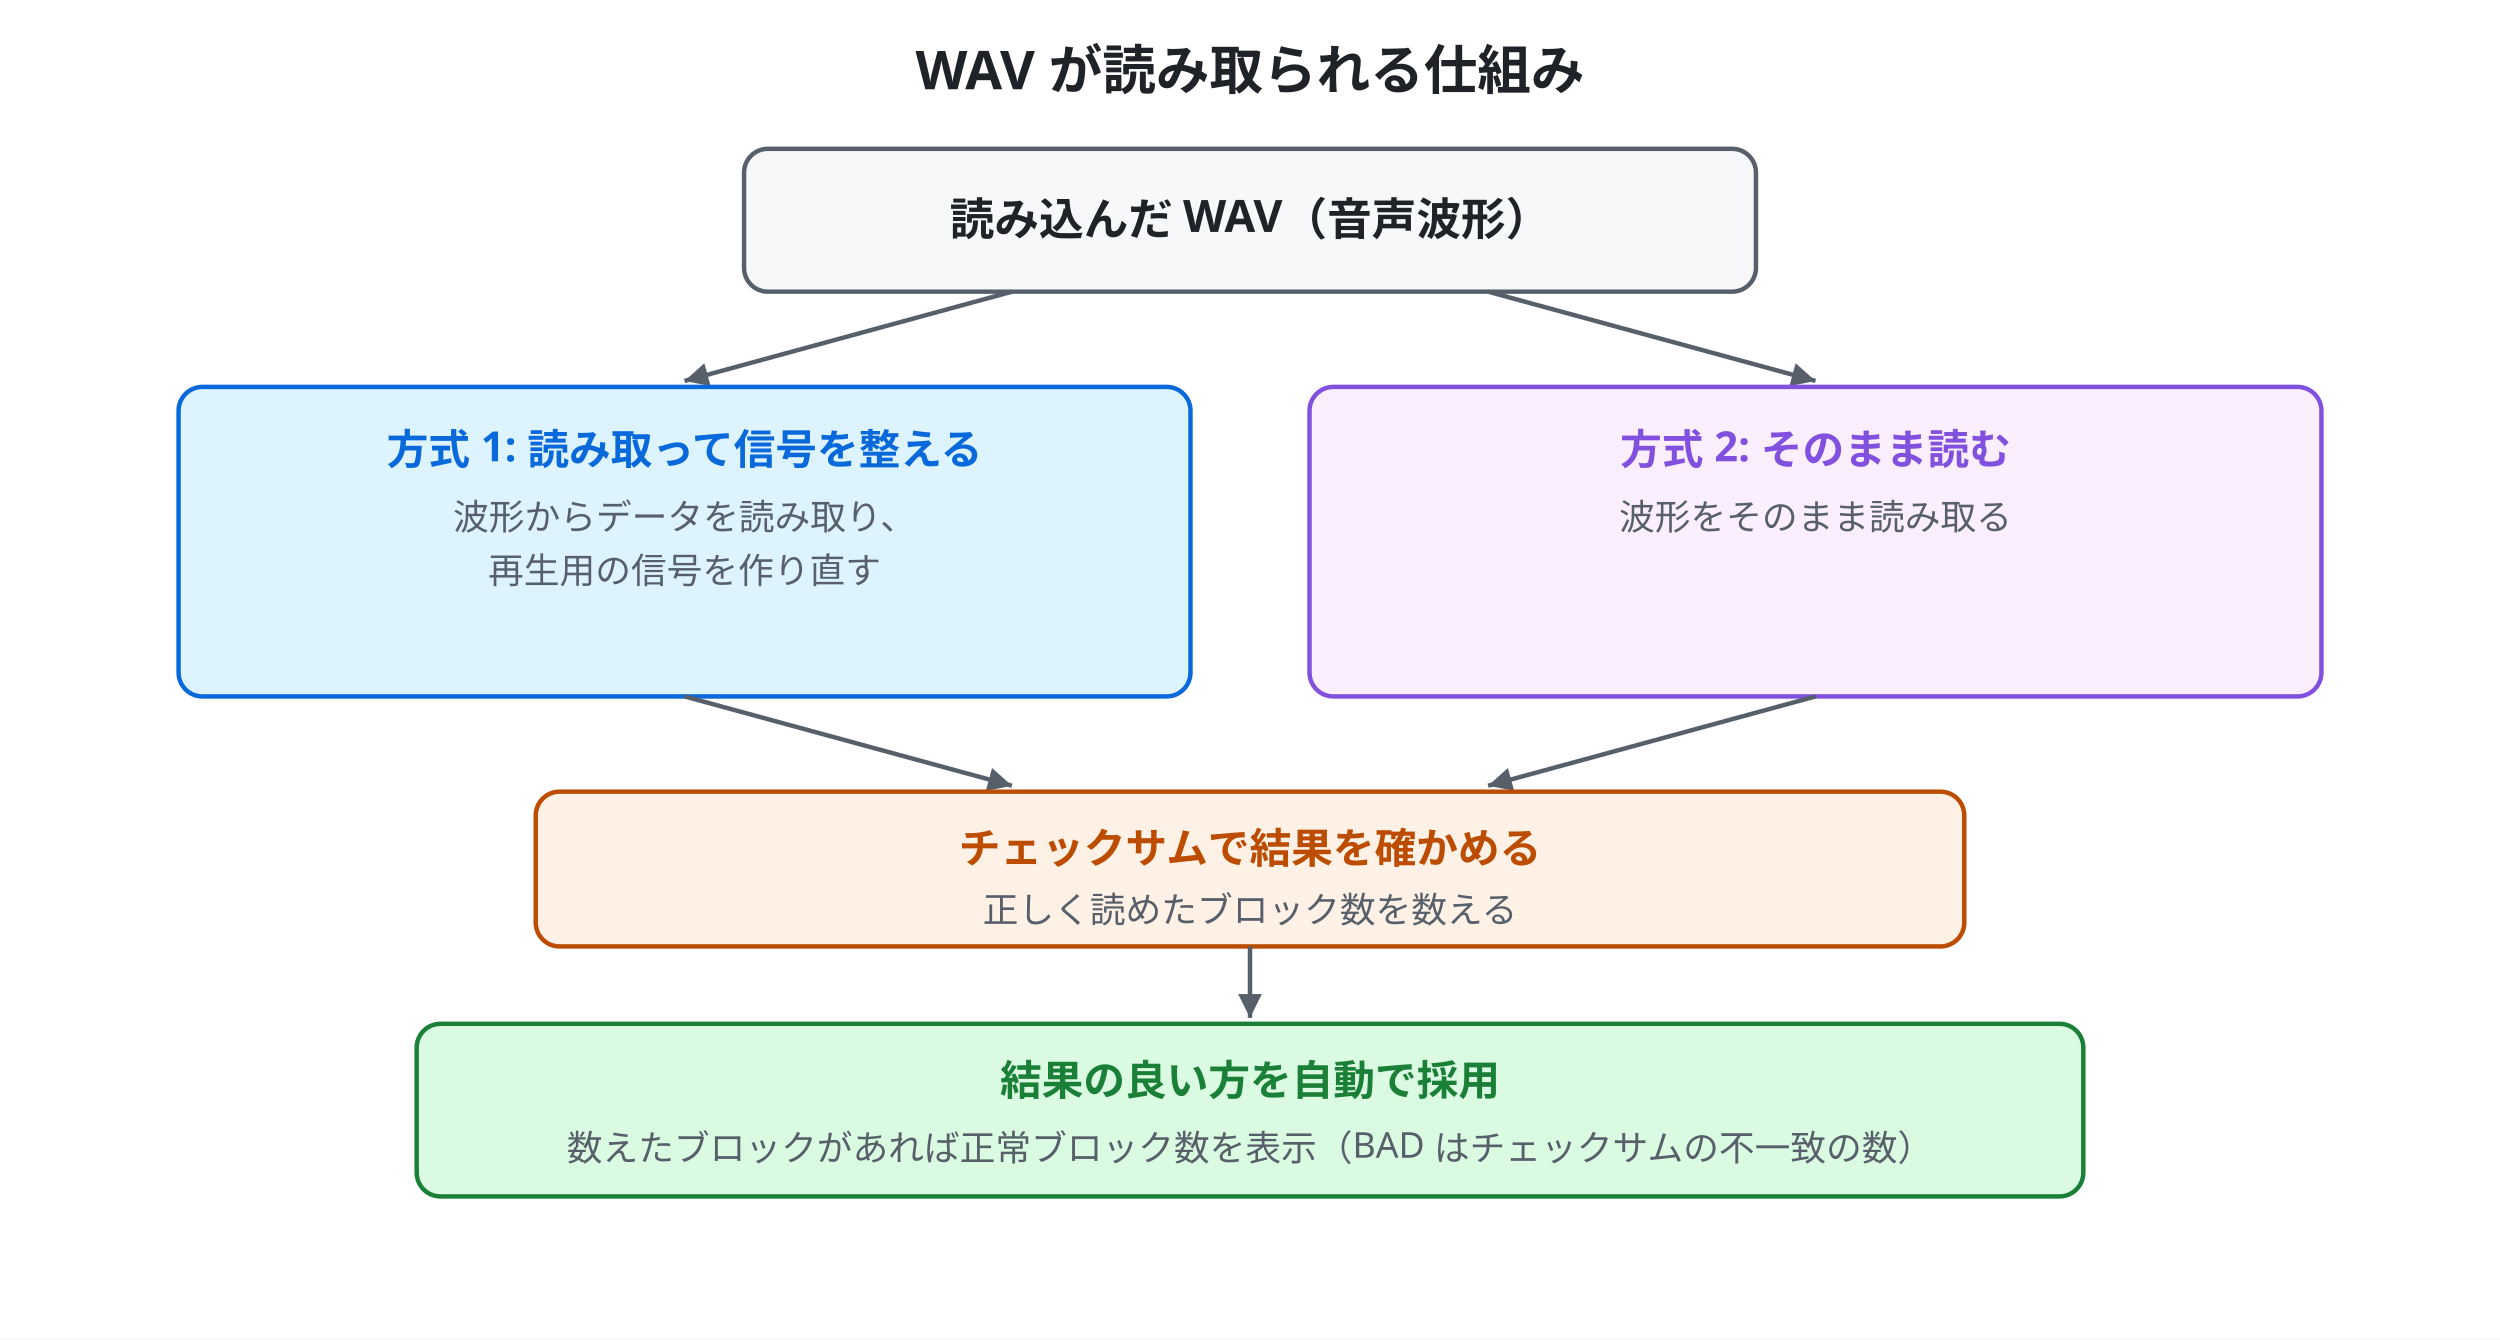
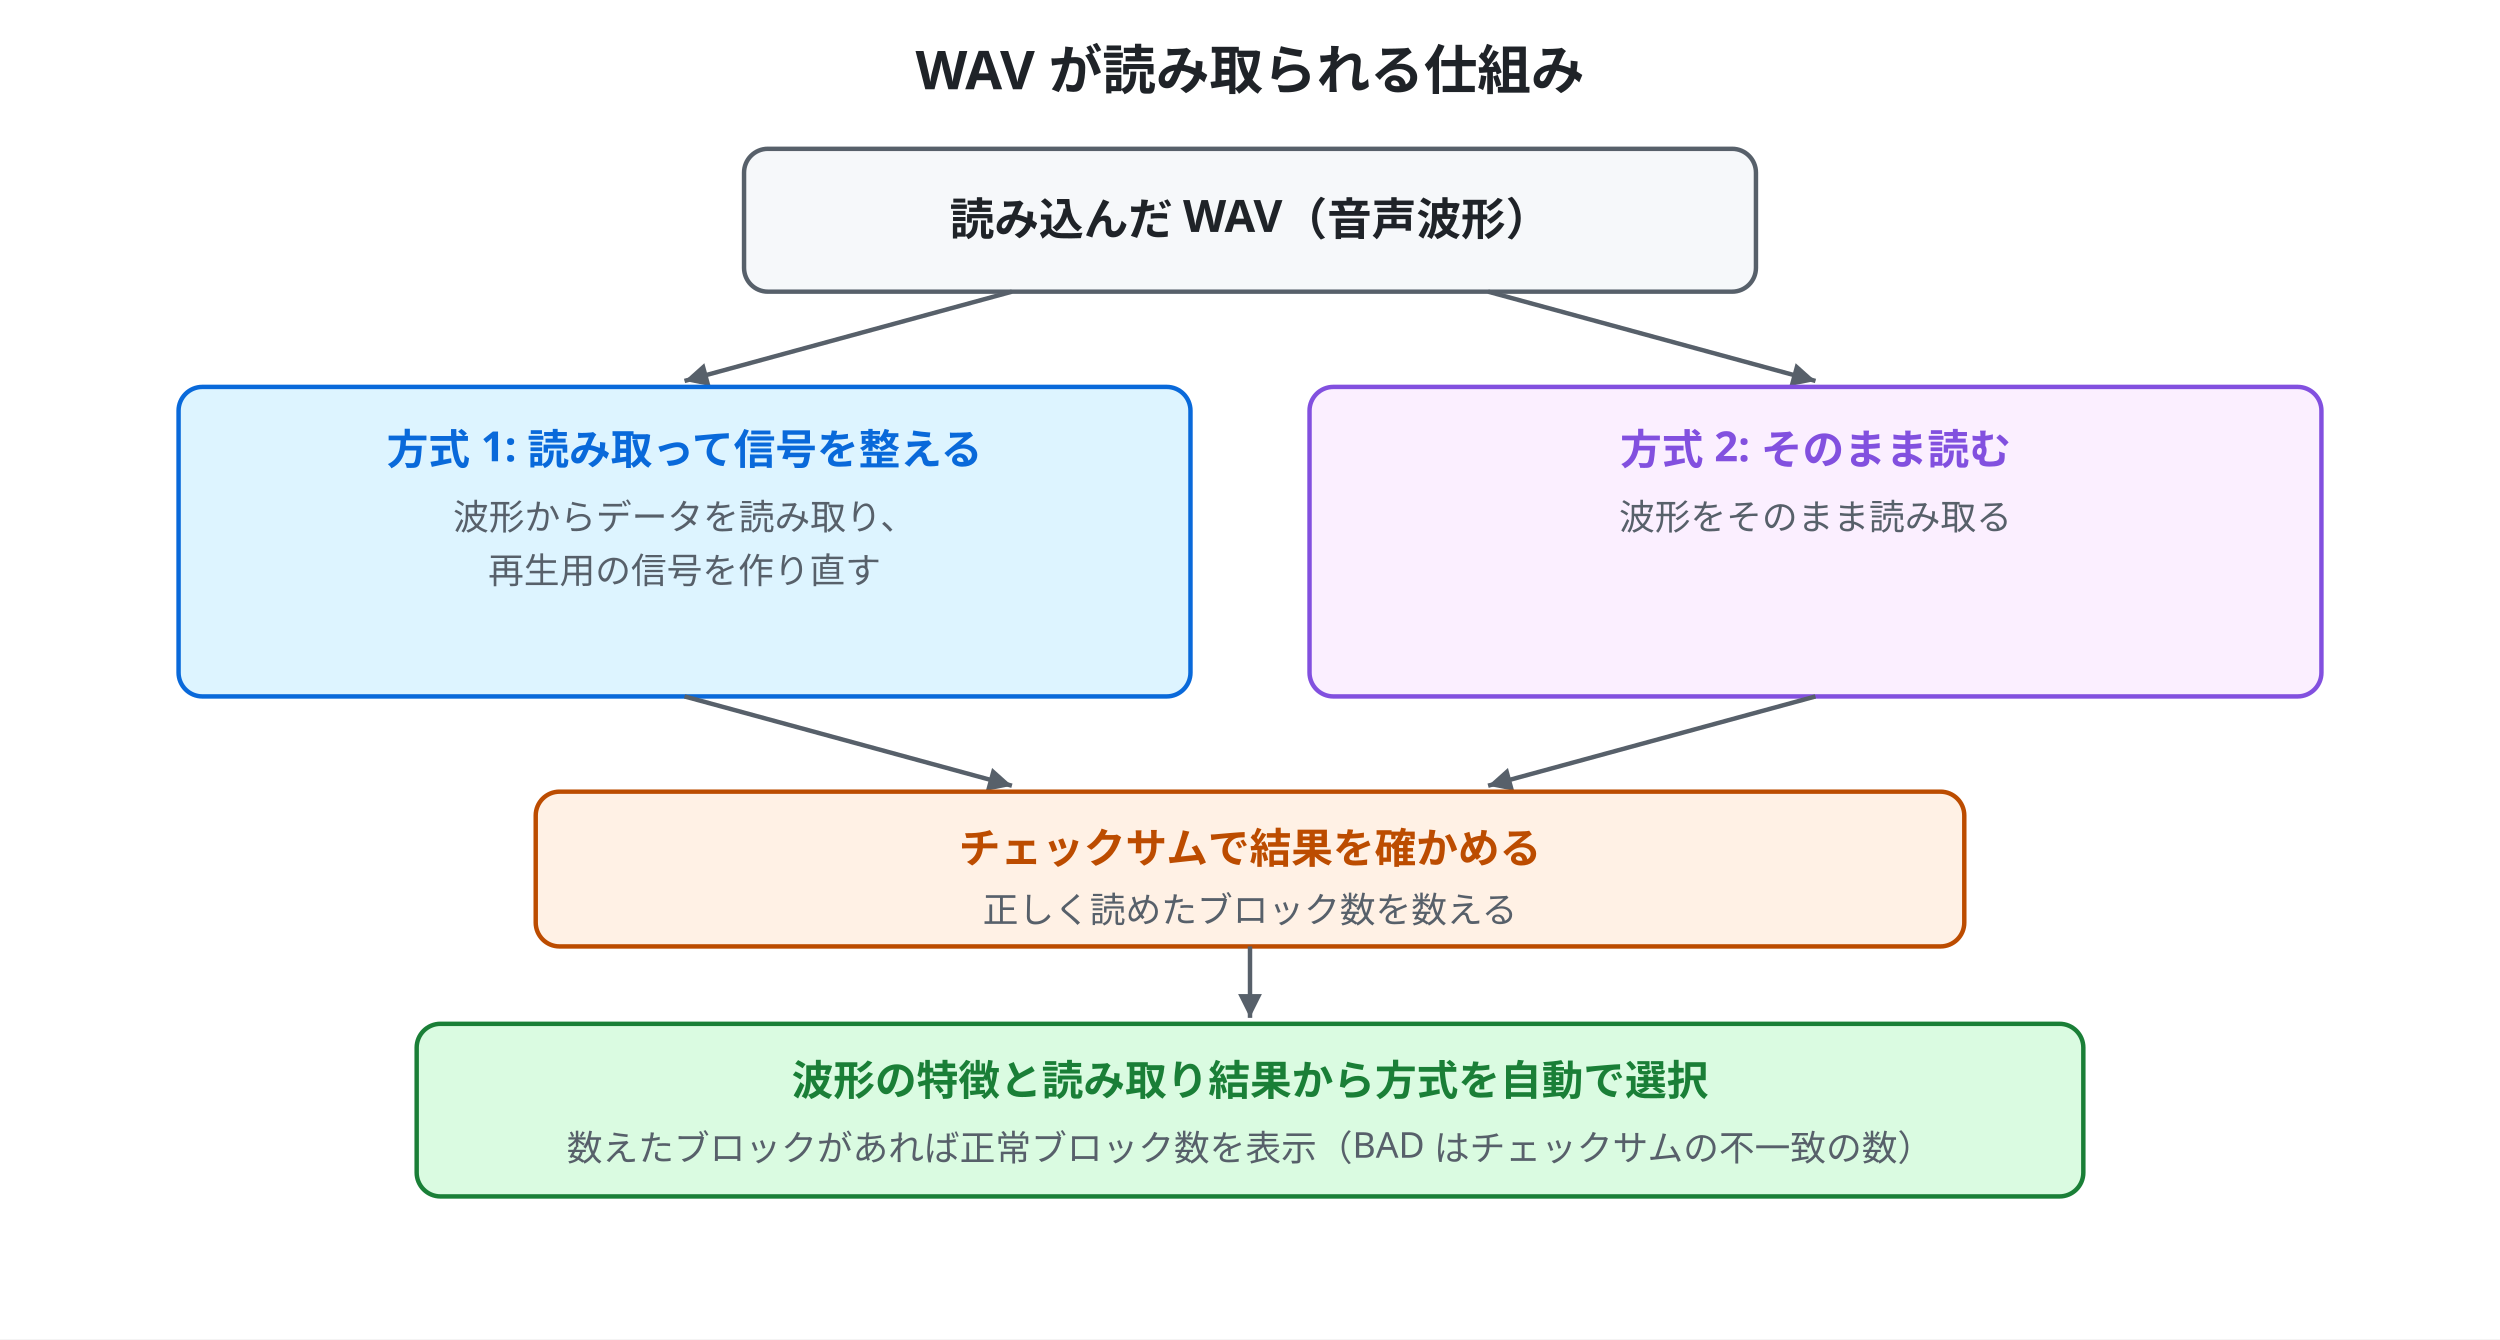
<svg xmlns="http://www.w3.org/2000/svg" viewBox="0 0 840 450" width="840" height="450">
  <defs>
    <marker id="ah" markerWidth="10" markerHeight="10" refX="8" refY="4" orient="auto" markerUnits="userSpaceOnUse">
      <path d="M0,0 L8,4 L0,8 z" fill="#57606a" />
    </marker>
  </defs>
  <rect x="0" y="0" width="840" height="450" fill="#ffffff" />
  <text x="420" y="30" font-family="sans-serif" font-size="18" font-weight="bold" fill="#1f2328" text-anchor="middle">WAV が読み取られる仕組み</text>
  <rect x="250" y="50" width="340" height="48" rx="8" fill="#f6f8fa" stroke="#57606a" stroke-width="1.5" />
  <text x="420" y="79" font-family="sans-serif" font-size="15" font-weight="bold" fill="#1f2328" text-anchor="middle">読み込んだ WAV（音声波形）</text>
  <line x1="340" y1="98" x2="230" y2="128" stroke="#57606a" stroke-width="1.5" marker-end="url(#ah)" />
  <line x1="500" y1="98" x2="610" y2="128" stroke="#57606a" stroke-width="1.5" marker-end="url(#ah)" />
  <rect x="60" y="130" width="340" height="104" rx="8" fill="#ddf4ff" stroke="#0969da" stroke-width="1.5" />
  <text x="230" y="156" font-family="sans-serif" font-size="14" font-weight="bold" fill="#0969da" text-anchor="middle">方式 1: 読み取って信号を整える</text>
  <text x="230" y="178" font-family="sans-serif" font-size="12" fill="#57606a" text-anchor="middle">波形からデータを読み取り、</text>
  <text x="230" y="196" font-family="sans-serif" font-size="12" fill="#57606a" text-anchor="middle">再生用の信号を作り直す</text>
  <rect x="440" y="130" width="340" height="104" rx="8" fill="#fbefff" stroke="#8250df" stroke-width="1.5" />
  <text x="610" y="156" font-family="sans-serif" font-size="14" font-weight="bold" fill="#8250df" text-anchor="middle">方式 2: そのまま読む</text>
  <text x="610" y="178" font-family="sans-serif" font-size="12" fill="#57606a" text-anchor="middle">波形をそのまま読み取る</text>
  <line x1="230" y1="234" x2="340" y2="264" stroke="#57606a" stroke-width="1.5" marker-end="url(#ah)" />
  <line x1="610" y1="234" x2="500" y2="264" stroke="#57606a" stroke-width="1.5" marker-end="url(#ah)" />
  <rect x="180" y="266" width="480" height="52" rx="8" fill="#fff1e5" stroke="#bc4c00" stroke-width="1.5" />
  <text x="420" y="290" font-family="sans-serif" font-size="14" font-weight="bold" fill="#bc4c00" text-anchor="middle">チェックサムで結果を確かめる</text>
  <text x="420" y="310" font-family="sans-serif" font-size="12" fill="#57606a" text-anchor="middle">正しく読めたブロック数を数える</text>
  <line x1="420" y1="318" x2="420" y2="342" stroke="#57606a" stroke-width="1.5" marker-end="url(#ah)" />
  <rect x="140" y="344" width="560" height="58" rx="8" fill="#dafbe1" stroke="#1a7f37" stroke-width="1.5" />
-   <text x="420" y="368" font-family="sans-serif" font-size="14" font-weight="bold" fill="#1a7f37" text-anchor="middle">結果の良い方を自動で採用</text>
+   <text x="420" y="368" font-family="sans-serif" font-size="14" font-weight="bold" fill="#1a7f37" text-anchor="middle">波形の特徴と読み取り結果から方式を自動で選択</text>
  <text x="420" y="390" font-family="sans-serif" font-size="12" fill="#57606a" text-anchor="middle">数えたブロックがあれば正常ブロック数を表示（BAD はチェックサムの不一致の数）</text>
</svg>
